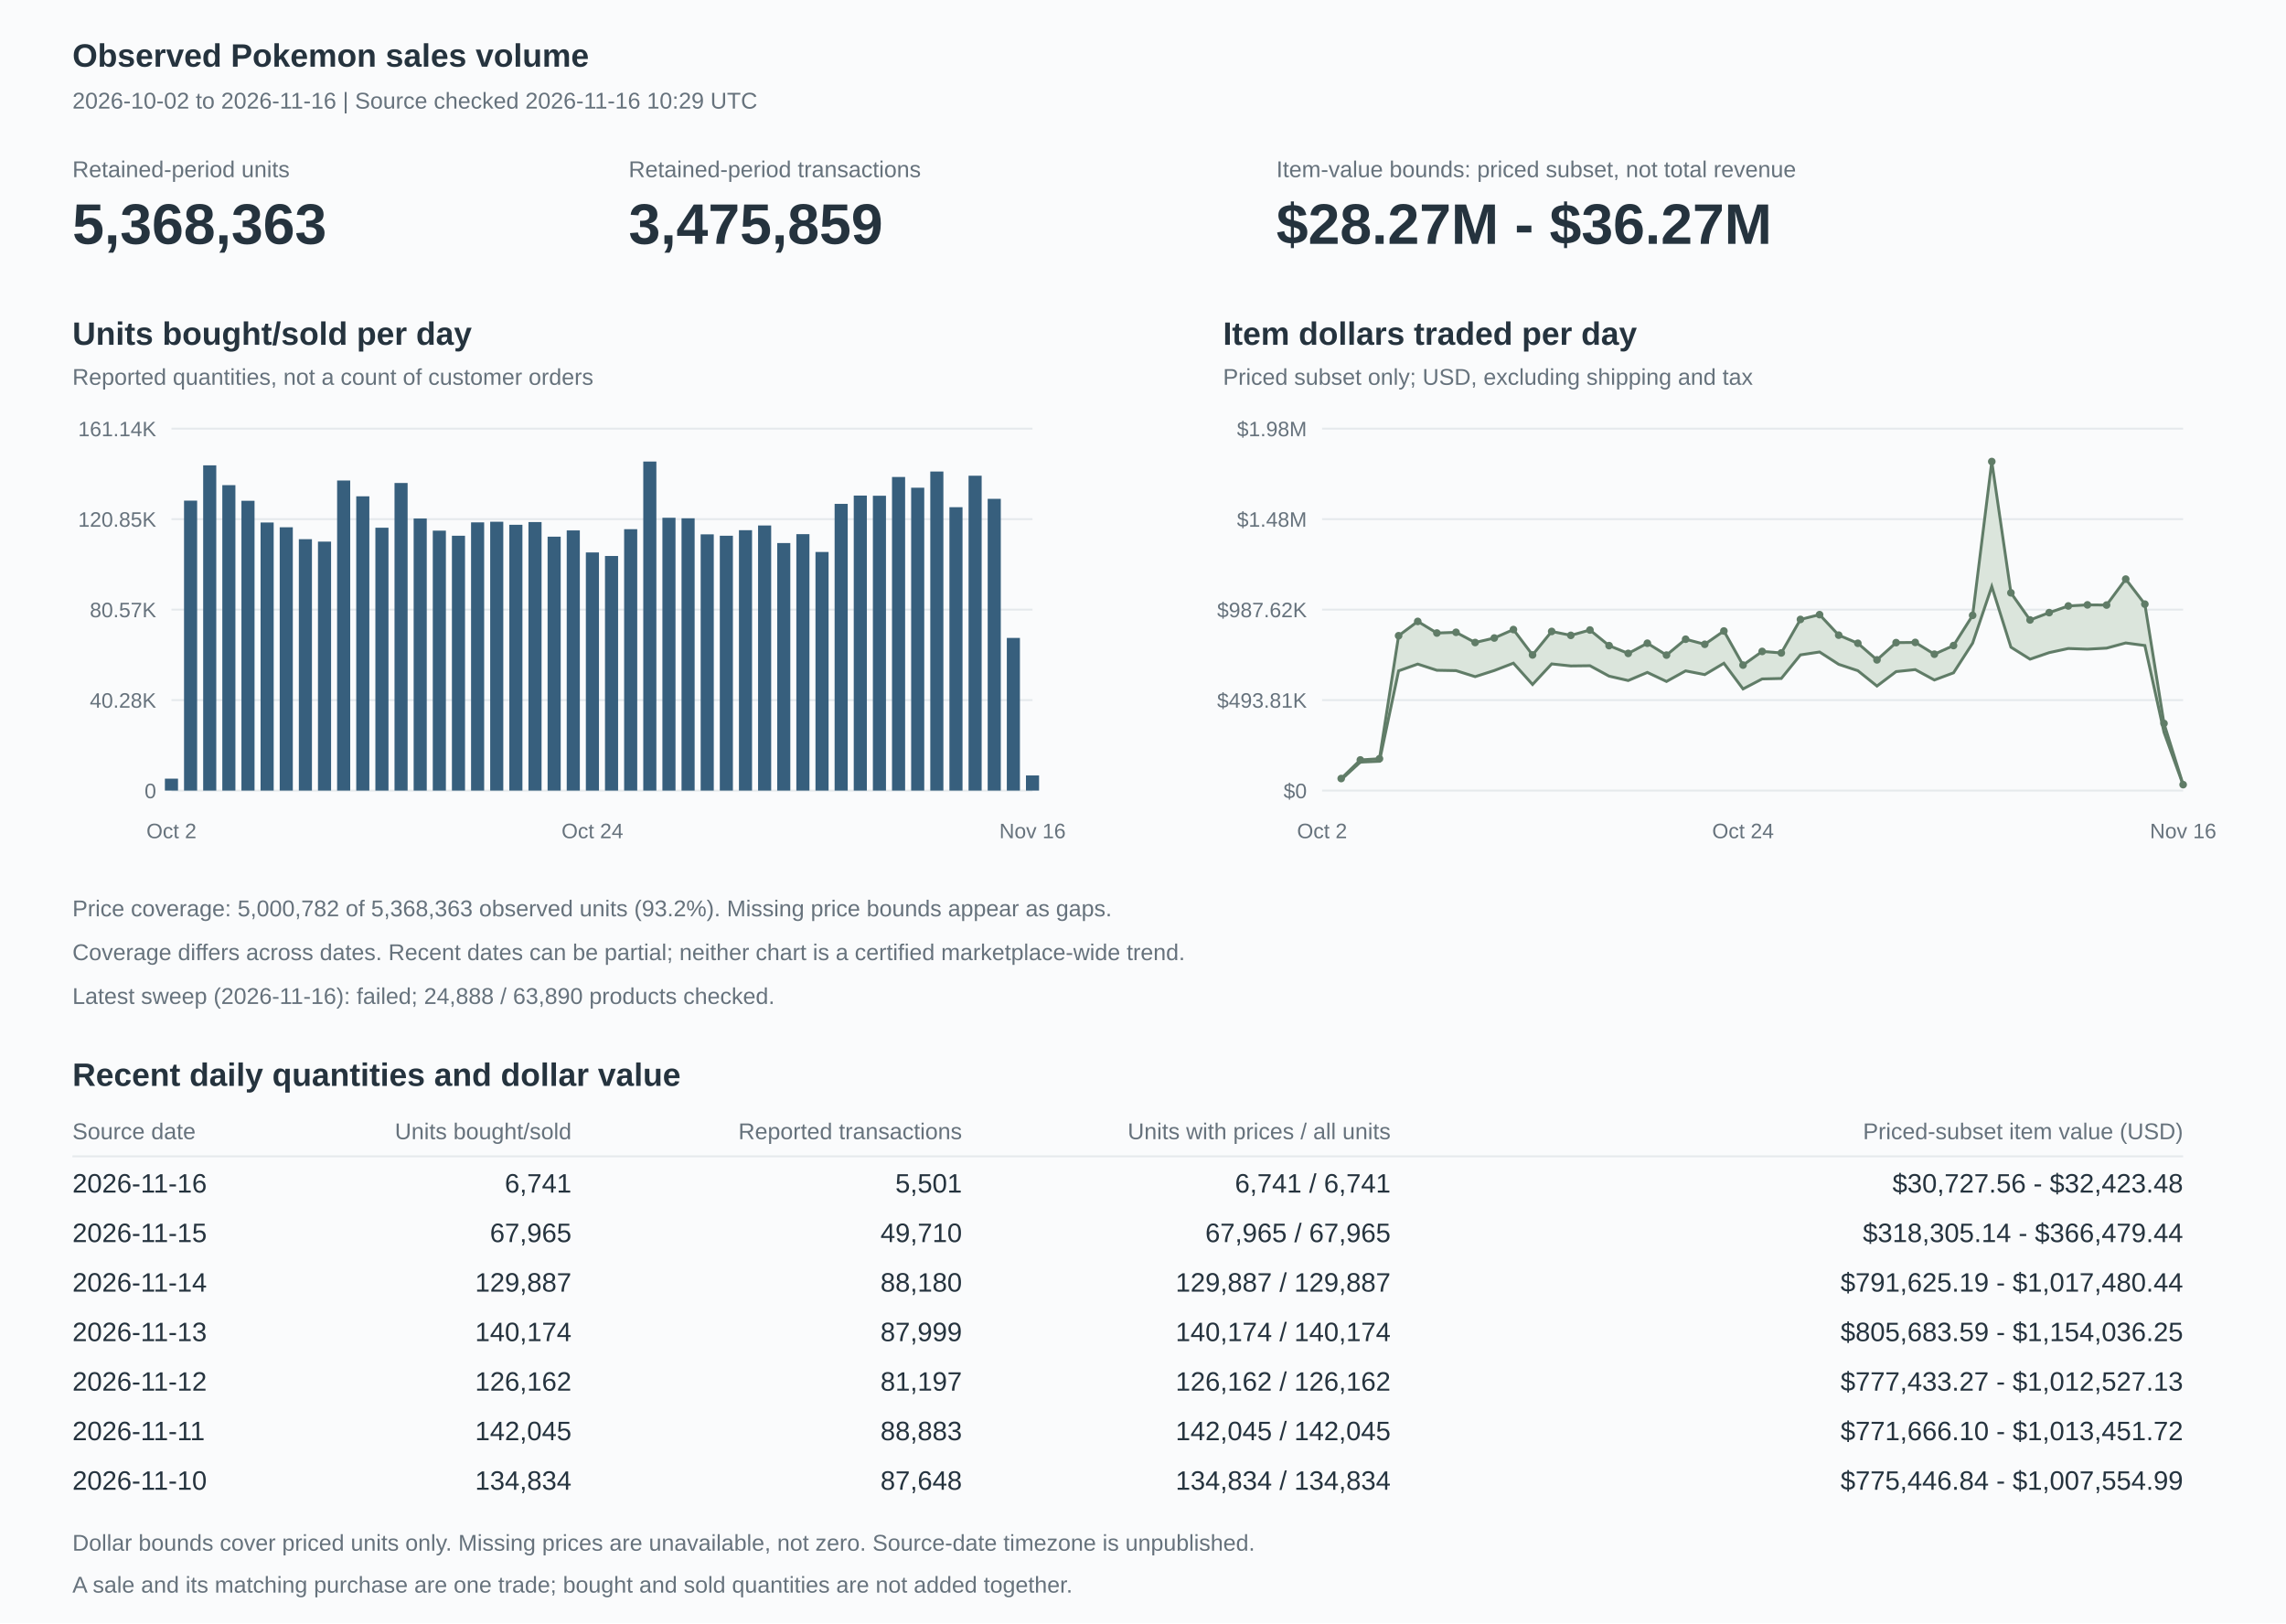
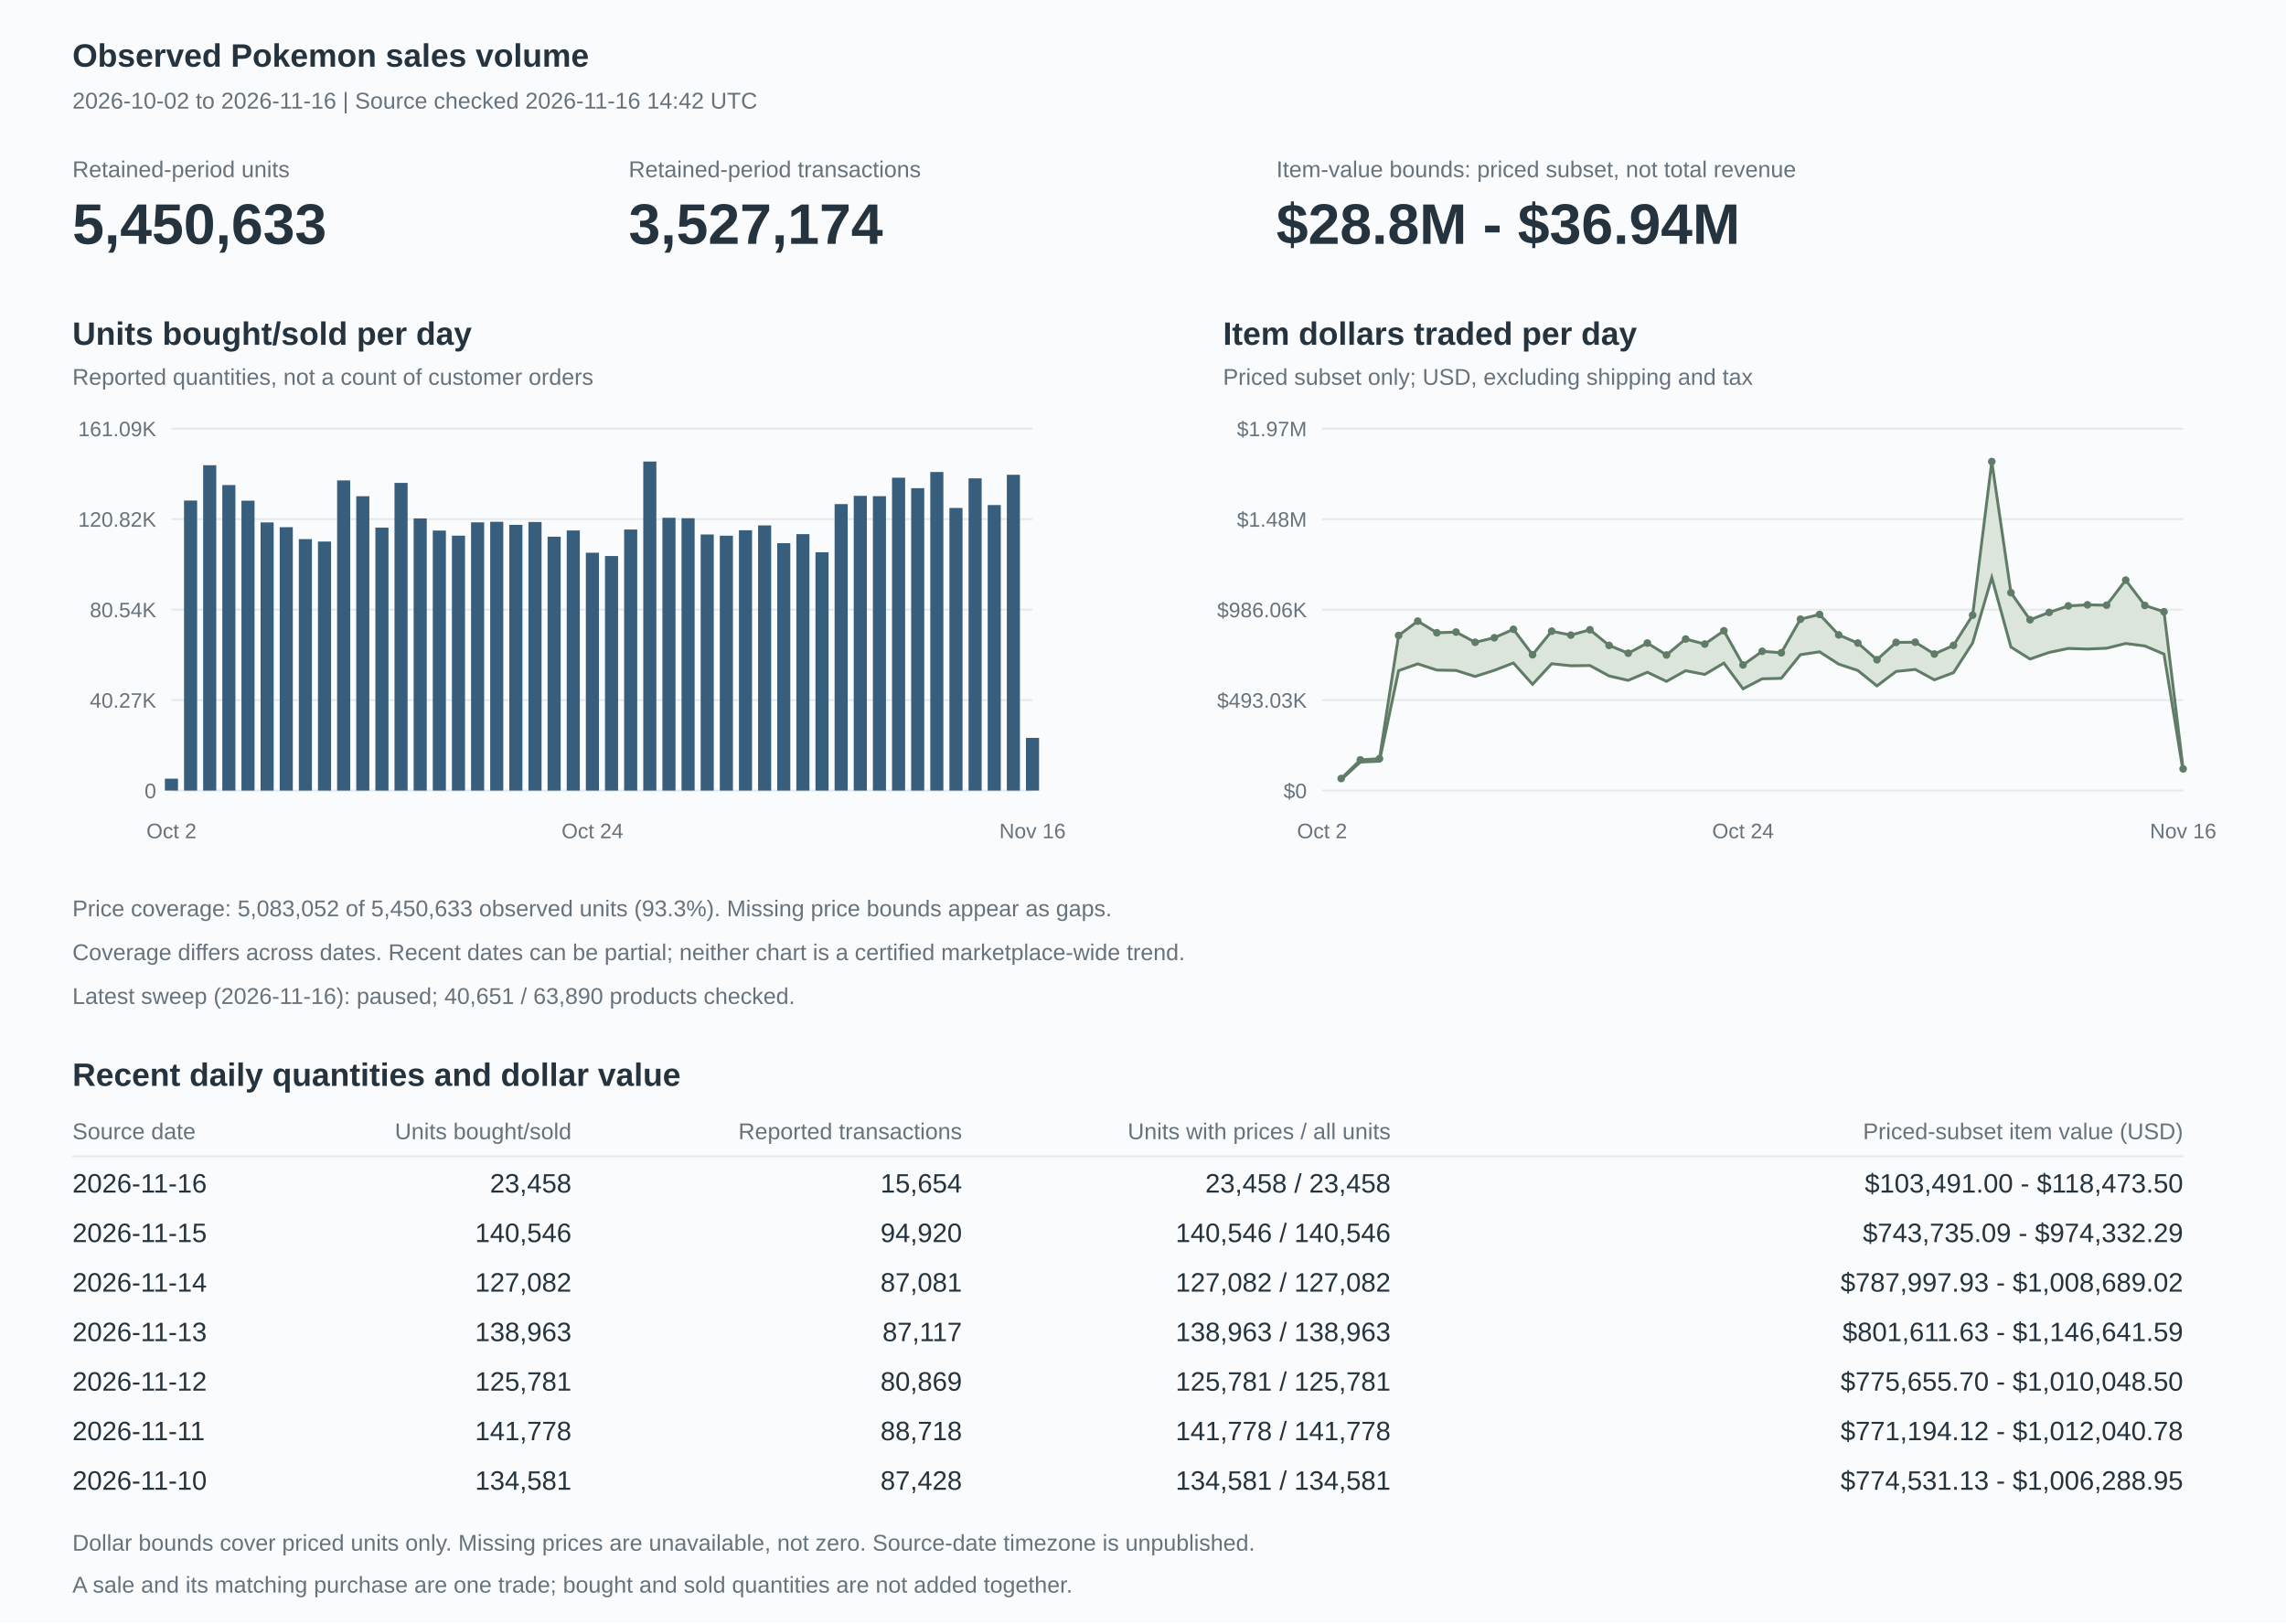
<svg xmlns="http://www.w3.org/2000/svg" width="1200" height="852" viewBox="0 0 1200 852" role="img" aria-labelledby="title description">
  <style>text{font-family:Arial,Helvetica,sans-serif;fill:#25333e;font-size:14px}.heading{font-size:17px;font-weight:600}.muted{fill:#66727c;font-size:12px}.axis{fill:#66727c;font-size:11px}.value{font-size:30px;font-weight:600}.grid{stroke:#e5e9ec;stroke-width:1}</style>
  <rect width="1200" height="852" fill="#fafbfc" />
  <text x="38" y="35" class="heading">Observed Pokemon sales volume</text>
-   <text x="38" y="57" class="muted">2026-10-02 to 2026-11-16 | Source checked 2026-11-16 10:29 UTC</text>
+   <text x="38" y="57" class="muted">2026-10-02 to 2026-11-16 | Source checked 2026-11-16 14:42 UTC</text>
  <text x="38" y="93" class="muted">Retained-period units</text>
-   <text x="38" y="128" class="value">5,368,363</text>
+   <text x="38" y="128" class="value">5,450,633</text>
  <text x="330" y="93" class="muted">Retained-period transactions</text>
-   <text x="330" y="128" class="value">3,475,859</text>
+   <text x="330" y="128" class="value">3,527,174</text>
  <text x="670" y="93" class="muted">Item-value bounds: priced subset, not total revenue</text>
-   <text x="670" y="128" class="value">$28.27M - $36.27M</text>
+   <text x="670" y="128" class="value">$28.8M - $36.94M</text>
  <text x="38" y="181" class="heading">Units bought/sold per day</text>
  <text x="38" y="202" class="muted">Reported quantities, not a count of customer orders</text>
  <path d="M90,415h452" class="grid" />
  <text x="82" y="419" text-anchor="end" class="axis">0</text>
  <path d="M90,367.5h452" class="grid" />
-   <text x="82" y="371.5" text-anchor="end" class="axis">40.28K</text>
+   <text x="82" y="371.5" text-anchor="end" class="axis">40.27K</text>
  <path d="M90,320h452" class="grid" />
-   <text x="82" y="324" text-anchor="end" class="axis">80.57K</text>
+   <text x="82" y="324" text-anchor="end" class="axis">80.54K</text>
  <path d="M90,272.5h452" class="grid" />
-   <text x="82" y="276.5" text-anchor="end" class="axis">120.85K</text>
+   <text x="82" y="276.5" text-anchor="end" class="axis">120.82K</text>
  <path d="M90,225h452" class="grid" />
-   <text x="82" y="229" text-anchor="end" class="axis">161.14K</text>
-   <rect x="86.561" y="408.737" width="6.878" height="6.263" fill="#375f7d" />
-   <rect x="96.605" y="262.795" width="6.878" height="152.205" fill="#375f7d" />
-   <rect x="106.65" y="244.27" width="6.878" height="170.73" fill="#375f7d" />
-   <rect x="116.694" y="254.668" width="6.878" height="160.332" fill="#375f7d" />
-   <rect x="126.739" y="262.872" width="6.878" height="152.128" fill="#375f7d" />
-   <rect x="136.783" y="274.275" width="6.878" height="140.725" fill="#375f7d" />
-   <rect x="146.828" y="276.78" width="6.878" height="138.22" fill="#375f7d" />
-   <rect x="156.872" y="283.035" width="6.878" height="131.965" fill="#375f7d" />
-   <rect x="166.916" y="284.305" width="6.878" height="130.695" fill="#375f7d" />
-   <rect x="176.961" y="252.23" width="6.878" height="162.77" fill="#375f7d" />
-   <rect x="187.005" y="260.527" width="6.878" height="154.473" fill="#375f7d" />
-   <rect x="197.05" y="277.012" width="6.878" height="137.988" fill="#375f7d" />
-   <rect x="207.094" y="253.535" width="6.878" height="161.465" fill="#375f7d" />
-   <rect x="217.139" y="272.179" width="6.878" height="142.821" fill="#375f7d" />
-   <rect x="227.183" y="278.545" width="6.878" height="136.455" fill="#375f7d" />
-   <rect x="237.228" y="281.225" width="6.878" height="133.775" fill="#375f7d" />
-   <rect x="247.272" y="274.206" width="6.878" height="140.794" fill="#375f7d" />
-   <rect x="257.316" y="273.877" width="6.878" height="141.123" fill="#375f7d" />
-   <rect x="267.361" y="275.474" width="6.878" height="139.526" fill="#375f7d" />
-   <rect x="277.405" y="274.039" width="6.878" height="140.961" fill="#375f7d" />
-   <rect x="287.45" y="281.717" width="6.878" height="133.283" fill="#375f7d" />
-   <rect x="297.494" y="278.427" width="6.878" height="136.573" fill="#375f7d" />
-   <rect x="307.539" y="289.991" width="6.878" height="125.009" fill="#375f7d" />
-   <rect x="317.583" y="291.849" width="6.878" height="123.151" fill="#375f7d" />
-   <rect x="327.628" y="277.787" width="6.878" height="137.213" fill="#375f7d" />
+   <text x="82" y="229" text-anchor="end" class="axis">161.09K</text>
+   <rect x="86.561" y="408.735" width="6.878" height="6.265" fill="#375f7d" />
+   <rect x="96.605" y="262.749" width="6.878" height="152.251" fill="#375f7d" />
+   <rect x="106.65" y="244.218" width="6.878" height="170.782" fill="#375f7d" />
+   <rect x="116.694" y="254.618" width="6.878" height="160.382" fill="#375f7d" />
+   <rect x="126.739" y="262.825" width="6.878" height="152.175" fill="#375f7d" />
+   <rect x="136.783" y="274.232" width="6.878" height="140.768" fill="#375f7d" />
+   <rect x="146.828" y="276.737" width="6.878" height="138.263" fill="#375f7d" />
+   <rect x="156.872" y="282.994" width="6.878" height="132.006" fill="#375f7d" />
+   <rect x="166.916" y="284.265" width="6.878" height="130.735" fill="#375f7d" />
+   <rect x="176.961" y="252.18" width="6.878" height="162.82" fill="#375f7d" />
+   <rect x="187.005" y="260.479" width="6.878" height="154.521" fill="#375f7d" />
+   <rect x="197.05" y="276.97" width="6.878" height="138.03" fill="#375f7d" />
+   <rect x="207.094" y="253.485" width="6.878" height="161.515" fill="#375f7d" />
+   <rect x="217.139" y="272.135" width="6.878" height="142.865" fill="#375f7d" />
+   <rect x="227.183" y="278.503" width="6.878" height="136.497" fill="#375f7d" />
+   <rect x="237.228" y="281.184" width="6.878" height="133.816" fill="#375f7d" />
+   <rect x="247.272" y="274.193" width="6.878" height="140.807" fill="#375f7d" />
+   <rect x="257.316" y="273.902" width="6.878" height="141.098" fill="#375f7d" />
+   <rect x="267.361" y="275.512" width="6.878" height="139.488" fill="#375f7d" />
+   <rect x="277.405" y="274.017" width="6.878" height="140.983" fill="#375f7d" />
+   <rect x="287.45" y="281.731" width="6.878" height="133.269" fill="#375f7d" />
+   <rect x="297.494" y="278.457" width="6.878" height="136.543" fill="#375f7d" />
+   <rect x="307.539" y="290.134" width="6.878" height="124.866" fill="#375f7d" />
+   <rect x="317.583" y="291.867" width="6.878" height="123.133" fill="#375f7d" />
+   <rect x="327.628" y="277.963" width="6.878" height="137.037" fill="#375f7d" />
  <rect x="337.672" y="242.273" width="6.878" height="172.727" fill="#375f7d" />
-   <rect x="347.716" y="271.791" width="6.878" height="143.209" fill="#375f7d" />
-   <rect x="357.761" y="272.066" width="6.878" height="142.934" fill="#375f7d" />
-   <rect x="367.805" y="280.494" width="6.878" height="134.506" fill="#375f7d" />
-   <rect x="377.85" y="281.225" width="6.878" height="133.775" fill="#375f7d" />
-   <rect x="387.894" y="278.315" width="6.878" height="136.685" fill="#375f7d" />
-   <rect x="397.939" y="275.838" width="6.878" height="139.162" fill="#375f7d" />
-   <rect x="407.983" y="285.06" width="6.878" height="129.94" fill="#375f7d" />
-   <rect x="418.028" y="280.39" width="6.878" height="134.61" fill="#375f7d" />
-   <rect x="428.072" y="289.749" width="6.878" height="125.251" fill="#375f7d" />
-   <rect x="438.116" y="264.494" width="6.878" height="150.506" fill="#375f7d" />
-   <rect x="448.161" y="260.136" width="6.878" height="154.864" fill="#375f7d" />
-   <rect x="458.205" y="260.228" width="6.878" height="154.772" fill="#375f7d" />
-   <rect x="468.25" y="250.386" width="6.878" height="164.614" fill="#375f7d" />
-   <rect x="478.294" y="256.014" width="6.878" height="158.986" fill="#375f7d" />
-   <rect x="488.339" y="247.512" width="6.878" height="167.488" fill="#375f7d" />
-   <rect x="498.383" y="266.24" width="6.878" height="148.76" fill="#375f7d" />
-   <rect x="508.428" y="249.718" width="6.878" height="165.282" fill="#375f7d" />
-   <rect x="518.472" y="261.847" width="6.878" height="153.153" fill="#375f7d" />
-   <rect x="528.516" y="334.861" width="6.878" height="80.139" fill="#375f7d" />
-   <rect x="538.561" y="407.052" width="6.878" height="7.948" fill="#375f7d" />
+   <rect x="347.716" y="271.805" width="6.878" height="143.195" fill="#375f7d" />
+   <rect x="357.761" y="272.03" width="6.878" height="142.97" fill="#375f7d" />
+   <rect x="367.805" y="280.562" width="6.878" height="134.438" fill="#375f7d" />
+   <rect x="377.85" y="281.204" width="6.878" height="133.796" fill="#375f7d" />
+   <rect x="387.894" y="278.34" width="6.878" height="136.66" fill="#375f7d" />
+   <rect x="397.939" y="275.802" width="6.878" height="139.198" fill="#375f7d" />
+   <rect x="407.983" y="285.133" width="6.878" height="129.867" fill="#375f7d" />
+   <rect x="418.028" y="280.377" width="6.878" height="134.623" fill="#375f7d" />
+   <rect x="428.072" y="289.898" width="6.878" height="125.102" fill="#375f7d" />
+   <rect x="438.116" y="264.61" width="6.878" height="150.39" fill="#375f7d" />
+   <rect x="448.161" y="260.282" width="6.878" height="154.718" fill="#375f7d" />
+   <rect x="458.205" y="260.449" width="6.878" height="154.551" fill="#375f7d" />
+   <rect x="468.25" y="250.767" width="6.878" height="164.233" fill="#375f7d" />
+   <rect x="478.294" y="256.264" width="6.878" height="158.736" fill="#375f7d" />
+   <rect x="488.339" y="247.775" width="6.878" height="167.225" fill="#375f7d" />
+   <rect x="498.383" y="266.643" width="6.878" height="148.357" fill="#375f7d" />
+   <rect x="508.428" y="251.095" width="6.878" height="163.905" fill="#375f7d" />
+   <rect x="518.472" y="265.109" width="6.878" height="149.891" fill="#375f7d" />
+   <rect x="528.516" y="249.228" width="6.878" height="165.772" fill="#375f7d" />
+   <rect x="538.561" y="387.332" width="6.878" height="27.668" fill="#375f7d" />
  <text x="90" y="440" text-anchor="middle" class="axis">Oct 2</text>
  <text x="310.978" y="440" text-anchor="middle" class="axis">Oct 24</text>
  <text x="542" y="440" text-anchor="middle" class="axis">Nov 16</text>
  <text x="642" y="181" class="heading">Item dollars traded per day</text>
  <text x="642" y="202" class="muted">Priced subset only; USD, excluding shipping and tax</text>
  <path d="M694,415h452" class="grid" />
  <text x="686" y="419" text-anchor="end" class="axis">$0</text>
  <path d="M694,367.5h452" class="grid" />
-   <text x="686" y="371.5" text-anchor="end" class="axis">$493.81K</text>
+   <text x="686" y="371.5" text-anchor="end" class="axis">$493.03K</text>
  <path d="M694,320h452" class="grid" />
-   <text x="686" y="324" text-anchor="end" class="axis">$987.62K</text>
+   <text x="686" y="324" text-anchor="end" class="axis">$986.06K</text>
  <path d="M694,272.5h452" class="grid" />
  <text x="686" y="276.5" text-anchor="end" class="axis">$1.48M</text>
  <path d="M694,225h452" class="grid" />
-   <text x="686" y="229" text-anchor="end" class="axis">$1.98M</text>
-   <polygon points="704.044,408.672 714.089,398.912 724.133,398.27 734.178,333.704 744.222,326.197 754.267,332.295 764.311,331.916 774.356,337.275 784.4,334.912 794.444,330.474 804.489,343.795 814.533,331.46 824.578,333.514 834.622,330.708 844.667,338.915 854.711,342.996 864.756,337.644 874.8,343.878 884.844,335.544 894.889,338.206 904.933,331.221 914.978,349.124 925.022,341.959 935.067,342.747 945.111,325.165 955.156,322.642 965.2,333.412 975.244,337.671 985.289,346.382 995.333,337.333 1005.378,337.219 1015.422,343.41 1025.467,338.869 1035.511,323.015 1045.556,242.273 1055.6,311.198 1065.644,325.428 1075.689,321.589 1085.733,318.082 1095.778,317.515 1105.822,317.604 1115.867,303.992 1125.911,317.128 1135.956,379.748 1146,411.881 1146,412.044 1135.956,384.382 1125.911,338.853 1115.867,337.501 1105.822,340.218 1095.778,340.773 1085.733,340.409 1075.689,342.579 1065.644,346.02 1055.6,339.722 1045.556,307.877 1035.511,337.587 1025.467,353.181 1015.422,356.946 1005.378,351.487 995.333,352.537 985.289,360.128 975.244,352.06 965.2,348.721 955.156,342.24 945.111,343.771 935.067,356.145 925.022,356.389 914.978,361.641 904.933,348.163 894.889,354.116 884.844,352.157 874.8,357.719 864.756,352.966 854.711,357.227 844.667,354.924 834.622,349.454 824.578,349.579 814.533,348.503 804.489,359.307 794.444,348.118 784.4,351.975 774.356,355.192 764.311,352.03 754.267,351.845 744.222,348.586 734.178,352.147 724.133,399.625 714.089,400.056 704.044,409.259" fill="#dbe5dc" />
-   <polyline points="704.044,409.259 714.089,400.056 724.133,399.625 734.178,352.147 744.222,348.586 754.267,351.845 764.311,352.03 774.356,355.192 784.4,351.975 794.444,348.118 804.489,359.307 814.533,348.503 824.578,349.579 834.622,349.454 844.667,354.924 854.711,357.227 864.756,352.966 874.8,357.719 884.844,352.157 894.889,354.116 904.933,348.163 914.978,361.641 925.022,356.389 935.067,356.145 945.111,343.771 955.156,342.24 965.2,348.721 975.244,352.06 985.289,360.128 995.333,352.537 1005.378,351.487 1015.422,356.946 1025.467,353.181 1035.511,337.587 1045.556,307.877 1055.6,339.722 1065.644,346.02 1075.689,342.579 1085.733,340.409 1095.778,340.773 1105.822,340.218 1115.867,337.501 1125.911,338.853 1135.956,384.382 1146,412.044" fill="none" stroke="#607c67" stroke-width="1.5" />
-   <polyline points="704.044,408.672 714.089,398.912 724.133,398.27 734.178,333.704 744.222,326.197 754.267,332.295 764.311,331.916 774.356,337.275 784.4,334.912 794.444,330.474 804.489,343.795 814.533,331.46 824.578,333.514 834.622,330.708 844.667,338.915 854.711,342.996 864.756,337.644 874.8,343.878 884.844,335.544 894.889,338.206 904.933,331.221 914.978,349.124 925.022,341.959 935.067,342.747 945.111,325.165 955.156,322.642 965.2,333.412 975.244,337.671 985.289,346.382 995.333,337.333 1005.378,337.219 1015.422,343.41 1025.467,338.869 1035.511,323.015 1045.556,242.273 1055.6,311.198 1065.644,325.428 1075.689,321.589 1085.733,318.082 1095.778,317.515 1105.822,317.604 1115.867,303.992 1125.911,317.128 1135.956,379.748 1146,411.881" fill="none" stroke="#607c67" stroke-width="1.5" />
-   <circle cx="704.044" cy="408.672" r="2" fill="#607c67" />
-   <circle cx="714.089" cy="398.912" r="2" fill="#607c67" />
-   <circle cx="724.133" cy="398.27" r="2" fill="#607c67" />
-   <circle cx="734.178" cy="333.704" r="2" fill="#607c67" />
-   <circle cx="744.222" cy="326.197" r="2" fill="#607c67" />
-   <circle cx="754.267" cy="332.295" r="2" fill="#607c67" />
-   <circle cx="764.311" cy="331.916" r="2" fill="#607c67" />
-   <circle cx="774.356" cy="337.275" r="2" fill="#607c67" />
-   <circle cx="784.4" cy="334.912" r="2" fill="#607c67" />
-   <circle cx="794.444" cy="330.474" r="2" fill="#607c67" />
-   <circle cx="804.489" cy="343.795" r="2" fill="#607c67" />
-   <circle cx="814.533" cy="331.46" r="2" fill="#607c67" />
-   <circle cx="824.578" cy="333.514" r="2" fill="#607c67" />
-   <circle cx="834.622" cy="330.708" r="2" fill="#607c67" />
-   <circle cx="844.667" cy="338.915" r="2" fill="#607c67" />
-   <circle cx="854.711" cy="342.996" r="2" fill="#607c67" />
-   <circle cx="864.756" cy="337.644" r="2" fill="#607c67" />
-   <circle cx="874.8" cy="343.878" r="2" fill="#607c67" />
-   <circle cx="884.844" cy="335.544" r="2" fill="#607c67" />
-   <circle cx="894.889" cy="338.206" r="2" fill="#607c67" />
-   <circle cx="904.933" cy="331.221" r="2" fill="#607c67" />
-   <circle cx="914.978" cy="349.124" r="2" fill="#607c67" />
-   <circle cx="925.022" cy="341.959" r="2" fill="#607c67" />
-   <circle cx="935.067" cy="342.747" r="2" fill="#607c67" />
-   <circle cx="945.111" cy="325.165" r="2" fill="#607c67" />
-   <circle cx="955.156" cy="322.642" r="2" fill="#607c67" />
-   <circle cx="965.2" cy="333.412" r="2" fill="#607c67" />
-   <circle cx="975.244" cy="337.671" r="2" fill="#607c67" />
-   <circle cx="985.289" cy="346.382" r="2" fill="#607c67" />
-   <circle cx="995.333" cy="337.333" r="2" fill="#607c67" />
-   <circle cx="1005.378" cy="337.219" r="2" fill="#607c67" />
-   <circle cx="1015.422" cy="343.41" r="2" fill="#607c67" />
-   <circle cx="1025.467" cy="338.869" r="2" fill="#607c67" />
-   <circle cx="1035.511" cy="323.015" r="2" fill="#607c67" />
+   <text x="686" y="229" text-anchor="end" class="axis">$1.97M</text>
+   <polygon points="704.044,408.662 714.089,398.887 724.133,398.244 734.178,333.575 744.222,326.056 754.267,332.164 764.311,331.784 774.356,337.152 784.4,334.785 794.444,330.341 804.489,343.682 814.533,331.327 824.578,333.385 834.622,330.574 844.667,338.794 854.711,342.891 864.756,337.547 874.8,343.814 884.844,335.441 894.889,338.096 904.933,331.107 914.978,349.055 925.022,341.881 935.067,342.663 945.111,325.033 955.156,322.529 965.2,333.286 975.244,337.566 985.289,346.304 995.333,337.219 1005.378,337.113 1015.422,343.31 1025.467,338.77 1035.511,322.912 1045.556,242.273 1055.6,311.098 1065.644,325.329 1075.689,321.467 1085.733,318.051 1095.778,317.497 1105.822,317.688 1115.867,304.529 1125.911,317.819 1135.956,321.13 1146,403.586 1146,405.029 1135.956,343.346 1125.911,339.082 1115.867,337.77 1105.822,340.271 1095.778,340.701 1085.733,340.379 1075.689,342.475 1065.644,345.936 1055.6,339.644 1045.556,303.16 1035.511,337.485 1025.467,353.097 1015.422,356.858 1005.378,351.402 995.333,352.444 985.289,360.05 975.244,351.953 965.2,348.619 955.156,342.149 945.111,343.664 935.067,356.066 925.022,356.321 914.978,361.572 904.933,348.064 894.889,354.027 884.844,352.078 874.8,357.662 864.756,352.874 854.711,357.142 844.667,354.829 834.622,349.35 824.578,349.475 814.533,348.398 804.489,359.219 794.444,348.012 784.4,351.875 774.356,355.097 764.311,351.93 754.267,351.745 744.222,348.48 734.178,352.047 724.133,399.6 714.089,400.033 704.044,409.25" fill="#dbe5dc" />
+   <polyline points="704.044,409.25 714.089,400.033 724.133,399.6 734.178,352.047 744.222,348.48 754.267,351.745 764.311,351.93 774.356,355.097 784.4,351.875 794.444,348.012 804.489,359.219 814.533,348.398 824.578,349.475 834.622,349.35 844.667,354.829 854.711,357.142 864.756,352.874 874.8,357.662 884.844,352.078 894.889,354.027 904.933,348.064 914.978,361.572 925.022,356.321 935.067,356.066 945.111,343.664 955.156,342.149 965.2,348.619 975.244,351.953 985.289,360.05 995.333,352.444 1005.378,351.402 1015.422,356.858 1025.467,353.097 1035.511,337.485 1045.556,303.16 1055.6,339.644 1065.644,345.936 1075.689,342.475 1085.733,340.379 1095.778,340.701 1105.822,340.271 1115.867,337.77 1125.911,339.082 1135.956,343.346 1146,405.029" fill="none" stroke="#607c67" stroke-width="1.5" />
+   <polyline points="704.044,408.662 714.089,398.887 724.133,398.244 734.178,333.575 744.222,326.056 754.267,332.164 764.311,331.784 774.356,337.152 784.4,334.785 794.444,330.341 804.489,343.682 814.533,331.327 824.578,333.385 834.622,330.574 844.667,338.794 854.711,342.891 864.756,337.547 874.8,343.814 884.844,335.441 894.889,338.096 904.933,331.107 914.978,349.055 925.022,341.881 935.067,342.663 945.111,325.033 955.156,322.529 965.2,333.286 975.244,337.566 985.289,346.304 995.333,337.219 1005.378,337.113 1015.422,343.31 1025.467,338.77 1035.511,322.912 1045.556,242.273 1055.6,311.098 1065.644,325.329 1075.689,321.467 1085.733,318.051 1095.778,317.497 1105.822,317.688 1115.867,304.529 1125.911,317.819 1135.956,321.13 1146,403.586" fill="none" stroke="#607c67" stroke-width="1.5" />
+   <circle cx="704.044" cy="408.662" r="2" fill="#607c67" />
+   <circle cx="714.089" cy="398.887" r="2" fill="#607c67" />
+   <circle cx="724.133" cy="398.244" r="2" fill="#607c67" />
+   <circle cx="734.178" cy="333.575" r="2" fill="#607c67" />
+   <circle cx="744.222" cy="326.056" r="2" fill="#607c67" />
+   <circle cx="754.267" cy="332.164" r="2" fill="#607c67" />
+   <circle cx="764.311" cy="331.784" r="2" fill="#607c67" />
+   <circle cx="774.356" cy="337.152" r="2" fill="#607c67" />
+   <circle cx="784.4" cy="334.785" r="2" fill="#607c67" />
+   <circle cx="794.444" cy="330.341" r="2" fill="#607c67" />
+   <circle cx="804.489" cy="343.682" r="2" fill="#607c67" />
+   <circle cx="814.533" cy="331.327" r="2" fill="#607c67" />
+   <circle cx="824.578" cy="333.385" r="2" fill="#607c67" />
+   <circle cx="834.622" cy="330.574" r="2" fill="#607c67" />
+   <circle cx="844.667" cy="338.794" r="2" fill="#607c67" />
+   <circle cx="854.711" cy="342.891" r="2" fill="#607c67" />
+   <circle cx="864.756" cy="337.547" r="2" fill="#607c67" />
+   <circle cx="874.8" cy="343.814" r="2" fill="#607c67" />
+   <circle cx="884.844" cy="335.441" r="2" fill="#607c67" />
+   <circle cx="894.889" cy="338.096" r="2" fill="#607c67" />
+   <circle cx="904.933" cy="331.107" r="2" fill="#607c67" />
+   <circle cx="914.978" cy="349.055" r="2" fill="#607c67" />
+   <circle cx="925.022" cy="341.881" r="2" fill="#607c67" />
+   <circle cx="935.067" cy="342.663" r="2" fill="#607c67" />
+   <circle cx="945.111" cy="325.033" r="2" fill="#607c67" />
+   <circle cx="955.156" cy="322.529" r="2" fill="#607c67" />
+   <circle cx="965.2" cy="333.286" r="2" fill="#607c67" />
+   <circle cx="975.244" cy="337.566" r="2" fill="#607c67" />
+   <circle cx="985.289" cy="346.304" r="2" fill="#607c67" />
+   <circle cx="995.333" cy="337.219" r="2" fill="#607c67" />
+   <circle cx="1005.378" cy="337.113" r="2" fill="#607c67" />
+   <circle cx="1015.422" cy="343.31" r="2" fill="#607c67" />
+   <circle cx="1025.467" cy="338.77" r="2" fill="#607c67" />
+   <circle cx="1035.511" cy="322.912" r="2" fill="#607c67" />
  <circle cx="1045.556" cy="242.273" r="2" fill="#607c67" />
-   <circle cx="1055.6" cy="311.198" r="2" fill="#607c67" />
-   <circle cx="1065.644" cy="325.428" r="2" fill="#607c67" />
-   <circle cx="1075.689" cy="321.589" r="2" fill="#607c67" />
-   <circle cx="1085.733" cy="318.082" r="2" fill="#607c67" />
-   <circle cx="1095.778" cy="317.515" r="2" fill="#607c67" />
-   <circle cx="1105.822" cy="317.604" r="2" fill="#607c67" />
-   <circle cx="1115.867" cy="303.992" r="2" fill="#607c67" />
-   <circle cx="1125.911" cy="317.128" r="2" fill="#607c67" />
-   <circle cx="1135.956" cy="379.748" r="2" fill="#607c67" />
-   <circle cx="1146" cy="411.881" r="2" fill="#607c67" />
+   <circle cx="1055.6" cy="311.098" r="2" fill="#607c67" />
+   <circle cx="1065.644" cy="325.329" r="2" fill="#607c67" />
+   <circle cx="1075.689" cy="321.467" r="2" fill="#607c67" />
+   <circle cx="1085.733" cy="318.051" r="2" fill="#607c67" />
+   <circle cx="1095.778" cy="317.497" r="2" fill="#607c67" />
+   <circle cx="1105.822" cy="317.688" r="2" fill="#607c67" />
+   <circle cx="1115.867" cy="304.529" r="2" fill="#607c67" />
+   <circle cx="1125.911" cy="317.819" r="2" fill="#607c67" />
+   <circle cx="1135.956" cy="321.13" r="2" fill="#607c67" />
+   <circle cx="1146" cy="403.586" r="2" fill="#607c67" />
  <text x="694" y="440" text-anchor="middle" class="axis">Oct 2</text>
  <text x="914.978" y="440" text-anchor="middle" class="axis">Oct 24</text>
  <text x="1146" y="440" text-anchor="middle" class="axis">Nov 16</text>
-   <text x="38" y="481" class="muted">Price coverage: 5,000,782 of 5,368,363 observed units (93.2%). Missing price bounds appear as gaps.</text>
+   <text x="38" y="481" class="muted">Price coverage: 5,083,052 of 5,450,633 observed units (93.3%). Missing price bounds appear as gaps.</text>
  <text x="38" y="504" class="muted">Coverage differs across dates. Recent dates can be partial; neither chart is a certified marketplace-wide trend.</text>
-   <text x="38" y="527" class="muted">Latest sweep (2026-11-16): failed; 24,888 / 63,890 products checked.</text>
+   <text x="38" y="527" class="muted">Latest sweep (2026-11-16): paused; 40,651 / 63,890 products checked.</text>
  <text x="38" y="570" class="heading">Recent daily quantities and dollar value</text>
  <text x="38" y="598" class="muted">Source date</text>
  <text x="300" y="598" text-anchor="end" class="muted">Units bought/sold</text>
  <text x="505" y="598" text-anchor="end" class="muted">Reported transactions</text>
  <text x="730" y="598" text-anchor="end" class="muted">Units with prices / all units</text>
  <text x="1146" y="598" text-anchor="end" class="muted">Priced-subset item value (USD)</text>
  <path d="M38,607h1108" class="grid" />
  <text x="38" y="626">2026-11-16</text>
-   <text x="300" y="626" text-anchor="end">6,741</text>
-   <text x="505" y="626" text-anchor="end">5,501</text>
-   <text x="730" y="626" text-anchor="end">6,741 / 6,741</text>
-   <text x="1146" y="626" text-anchor="end">$30,727.56 - $32,423.48</text>
+   <text x="300" y="626" text-anchor="end">23,458</text>
+   <text x="505" y="626" text-anchor="end">15,654</text>
+   <text x="730" y="626" text-anchor="end">23,458 / 23,458</text>
+   <text x="1146" y="626" text-anchor="end">$103,491.00 - $118,473.50</text>
  <text x="38" y="652">2026-11-15</text>
-   <text x="300" y="652" text-anchor="end">67,965</text>
-   <text x="505" y="652" text-anchor="end">49,710</text>
-   <text x="730" y="652" text-anchor="end">67,965 / 67,965</text>
-   <text x="1146" y="652" text-anchor="end">$318,305.14 - $366,479.44</text>
+   <text x="300" y="652" text-anchor="end">140,546</text>
+   <text x="505" y="652" text-anchor="end">94,920</text>
+   <text x="730" y="652" text-anchor="end">140,546 / 140,546</text>
+   <text x="1146" y="652" text-anchor="end">$743,735.09 - $974,332.29</text>
  <text x="38" y="678">2026-11-14</text>
-   <text x="300" y="678" text-anchor="end">129,887</text>
-   <text x="505" y="678" text-anchor="end">88,180</text>
-   <text x="730" y="678" text-anchor="end">129,887 / 129,887</text>
-   <text x="1146" y="678" text-anchor="end">$791,625.19 - $1,017,480.44</text>
+   <text x="300" y="678" text-anchor="end">127,082</text>
+   <text x="505" y="678" text-anchor="end">87,081</text>
+   <text x="730" y="678" text-anchor="end">127,082 / 127,082</text>
+   <text x="1146" y="678" text-anchor="end">$787,997.93 - $1,008,689.02</text>
  <text x="38" y="704">2026-11-13</text>
-   <text x="300" y="704" text-anchor="end">140,174</text>
-   <text x="505" y="704" text-anchor="end">87,999</text>
-   <text x="730" y="704" text-anchor="end">140,174 / 140,174</text>
-   <text x="1146" y="704" text-anchor="end">$805,683.59 - $1,154,036.25</text>
+   <text x="300" y="704" text-anchor="end">138,963</text>
+   <text x="505" y="704" text-anchor="end">87,117</text>
+   <text x="730" y="704" text-anchor="end">138,963 / 138,963</text>
+   <text x="1146" y="704" text-anchor="end">$801,611.63 - $1,146,641.59</text>
  <text x="38" y="730">2026-11-12</text>
-   <text x="300" y="730" text-anchor="end">126,162</text>
-   <text x="505" y="730" text-anchor="end">81,197</text>
-   <text x="730" y="730" text-anchor="end">126,162 / 126,162</text>
-   <text x="1146" y="730" text-anchor="end">$777,433.27 - $1,012,527.13</text>
+   <text x="300" y="730" text-anchor="end">125,781</text>
+   <text x="505" y="730" text-anchor="end">80,869</text>
+   <text x="730" y="730" text-anchor="end">125,781 / 125,781</text>
+   <text x="1146" y="730" text-anchor="end">$775,655.70 - $1,010,048.50</text>
  <text x="38" y="756">2026-11-11</text>
-   <text x="300" y="756" text-anchor="end">142,045</text>
-   <text x="505" y="756" text-anchor="end">88,883</text>
-   <text x="730" y="756" text-anchor="end">142,045 / 142,045</text>
-   <text x="1146" y="756" text-anchor="end">$771,666.10 - $1,013,451.72</text>
+   <text x="300" y="756" text-anchor="end">141,778</text>
+   <text x="505" y="756" text-anchor="end">88,718</text>
+   <text x="730" y="756" text-anchor="end">141,778 / 141,778</text>
+   <text x="1146" y="756" text-anchor="end">$771,194.12 - $1,012,040.78</text>
  <text x="38" y="782">2026-11-10</text>
-   <text x="300" y="782" text-anchor="end">134,834</text>
-   <text x="505" y="782" text-anchor="end">87,648</text>
-   <text x="730" y="782" text-anchor="end">134,834 / 134,834</text>
-   <text x="1146" y="782" text-anchor="end">$775,446.84 - $1,007,554.99</text>
+   <text x="300" y="782" text-anchor="end">134,581</text>
+   <text x="505" y="782" text-anchor="end">87,428</text>
+   <text x="730" y="782" text-anchor="end">134,581 / 134,581</text>
+   <text x="1146" y="782" text-anchor="end">$774,531.13 - $1,006,288.95</text>
  <text x="38" y="814" class="muted">Dollar bounds cover priced units only. Missing prices are unavailable, not zero. Source-date timezone is unpublished.</text>
  <text x="38" y="836" class="muted">A sale and its matching purchase are one trade; bought and sold quantities are not added together.</text>
</svg>
